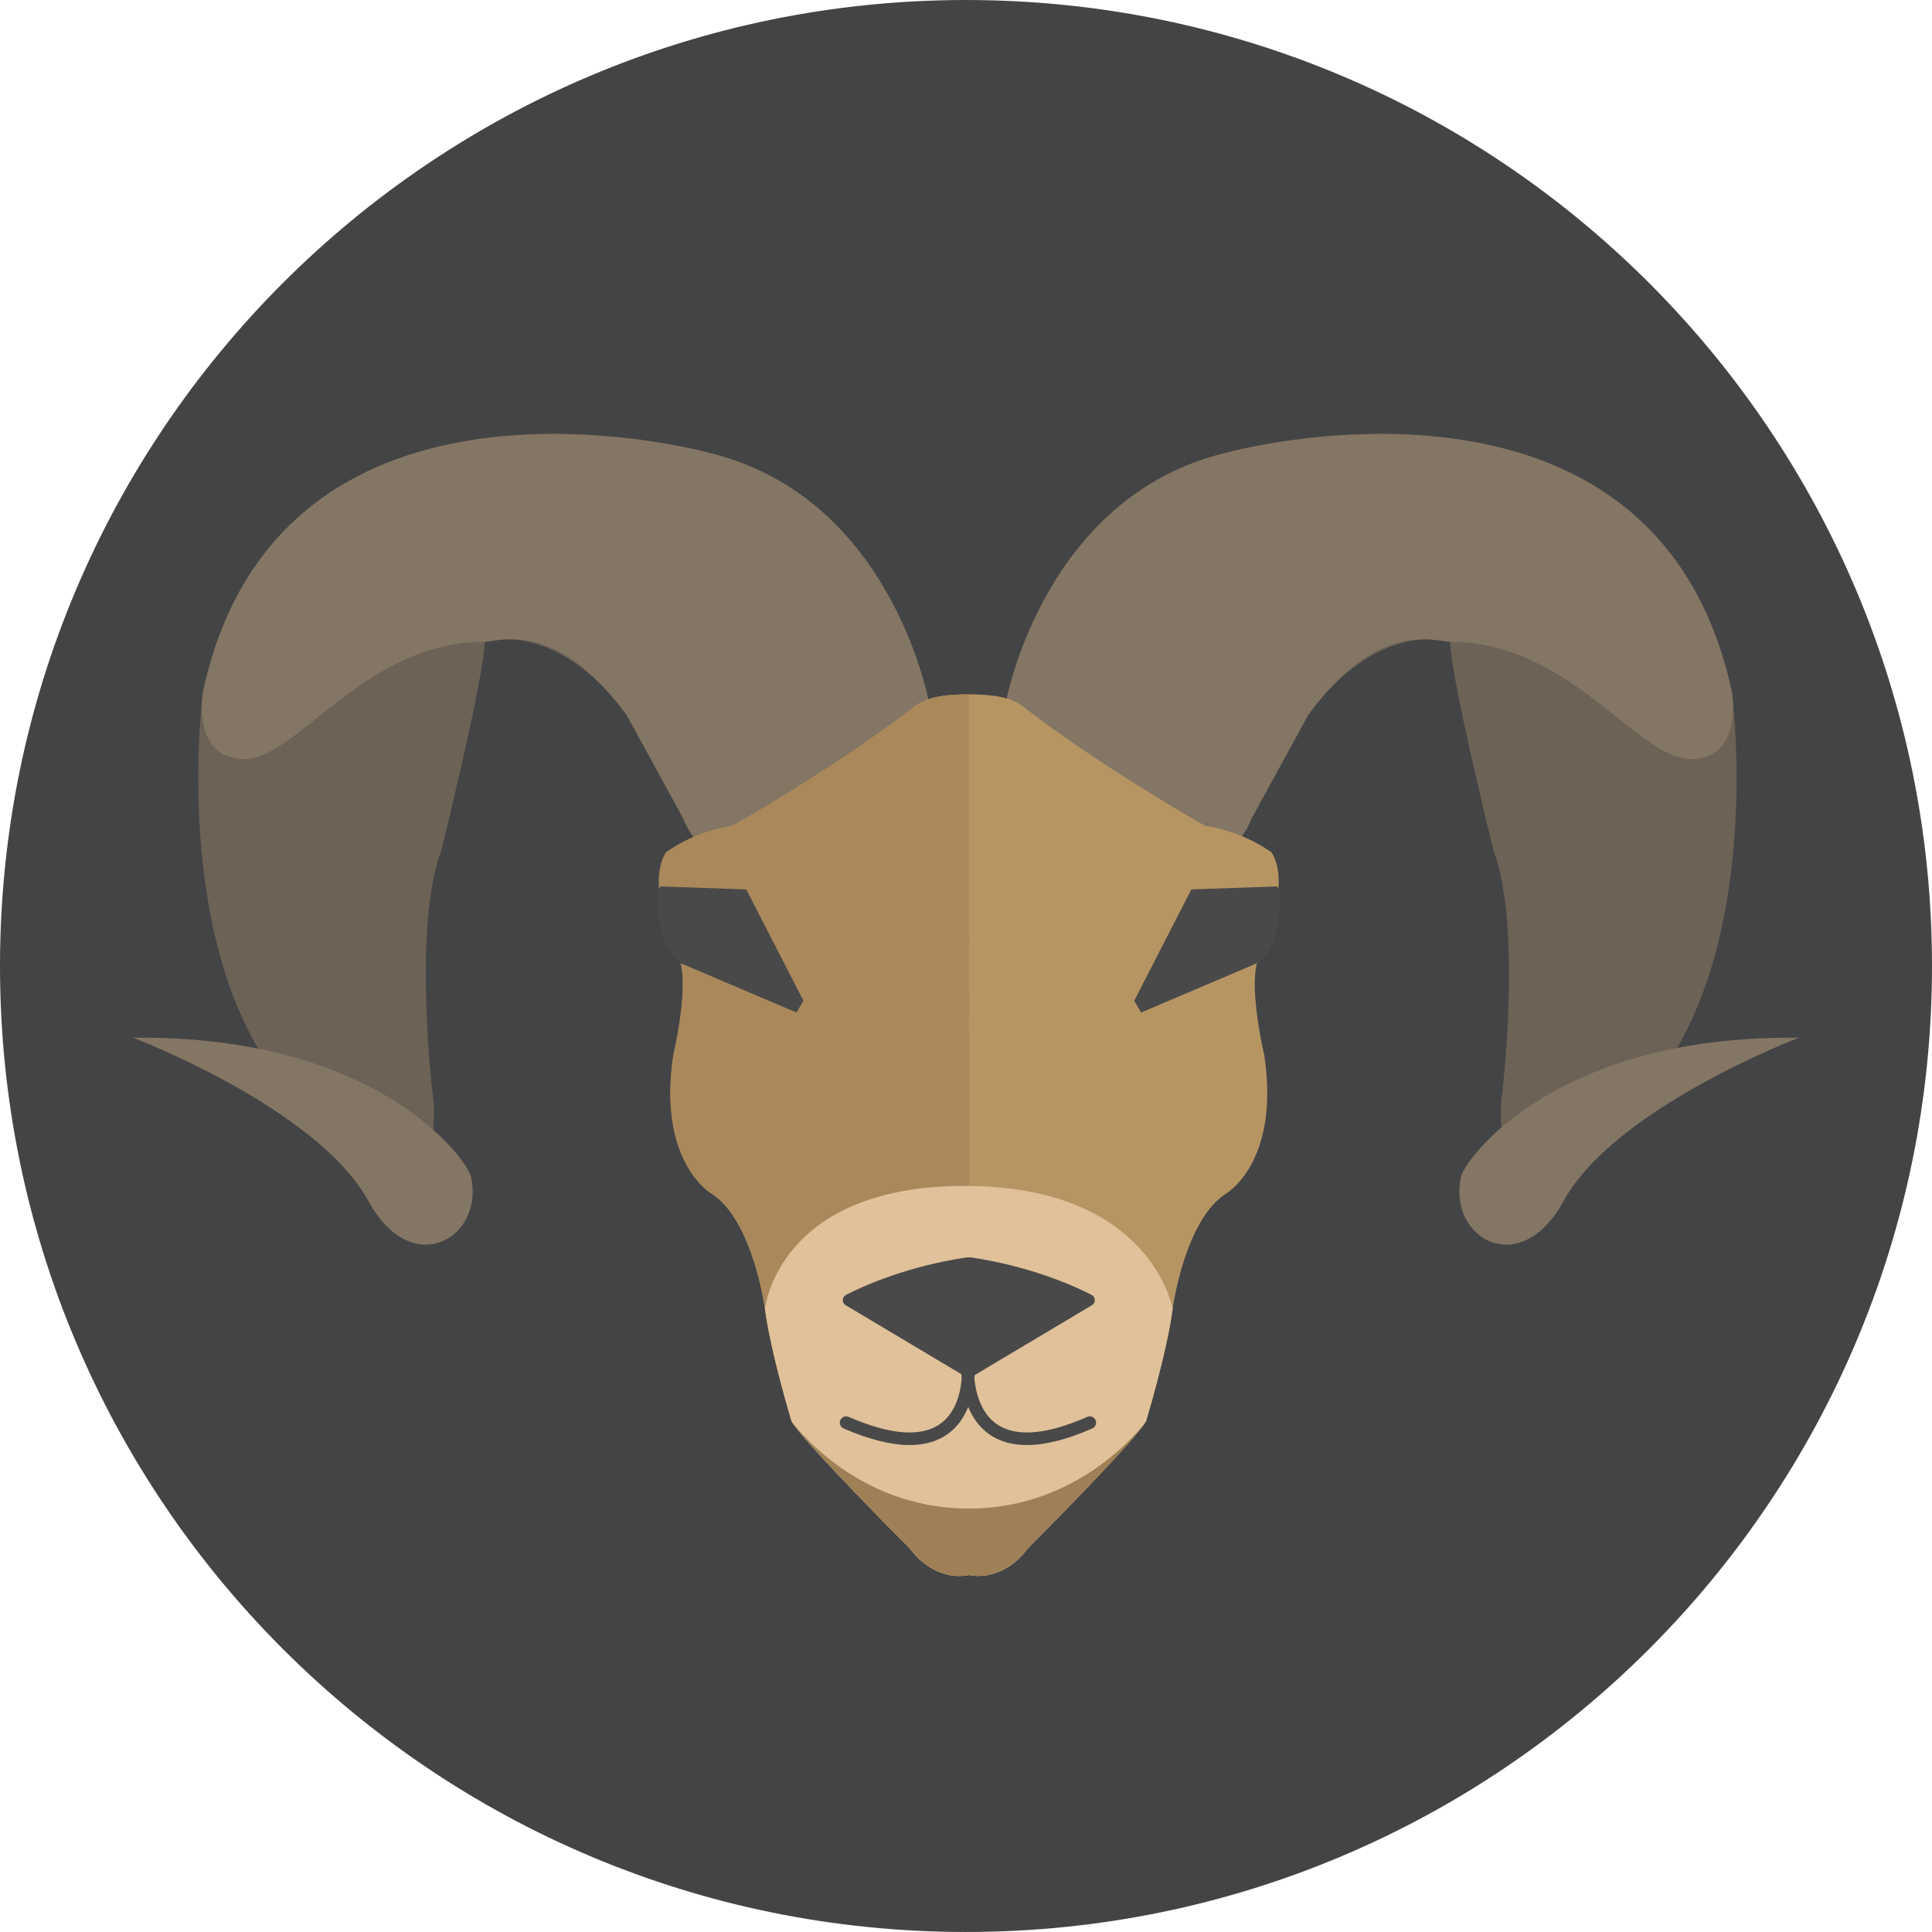
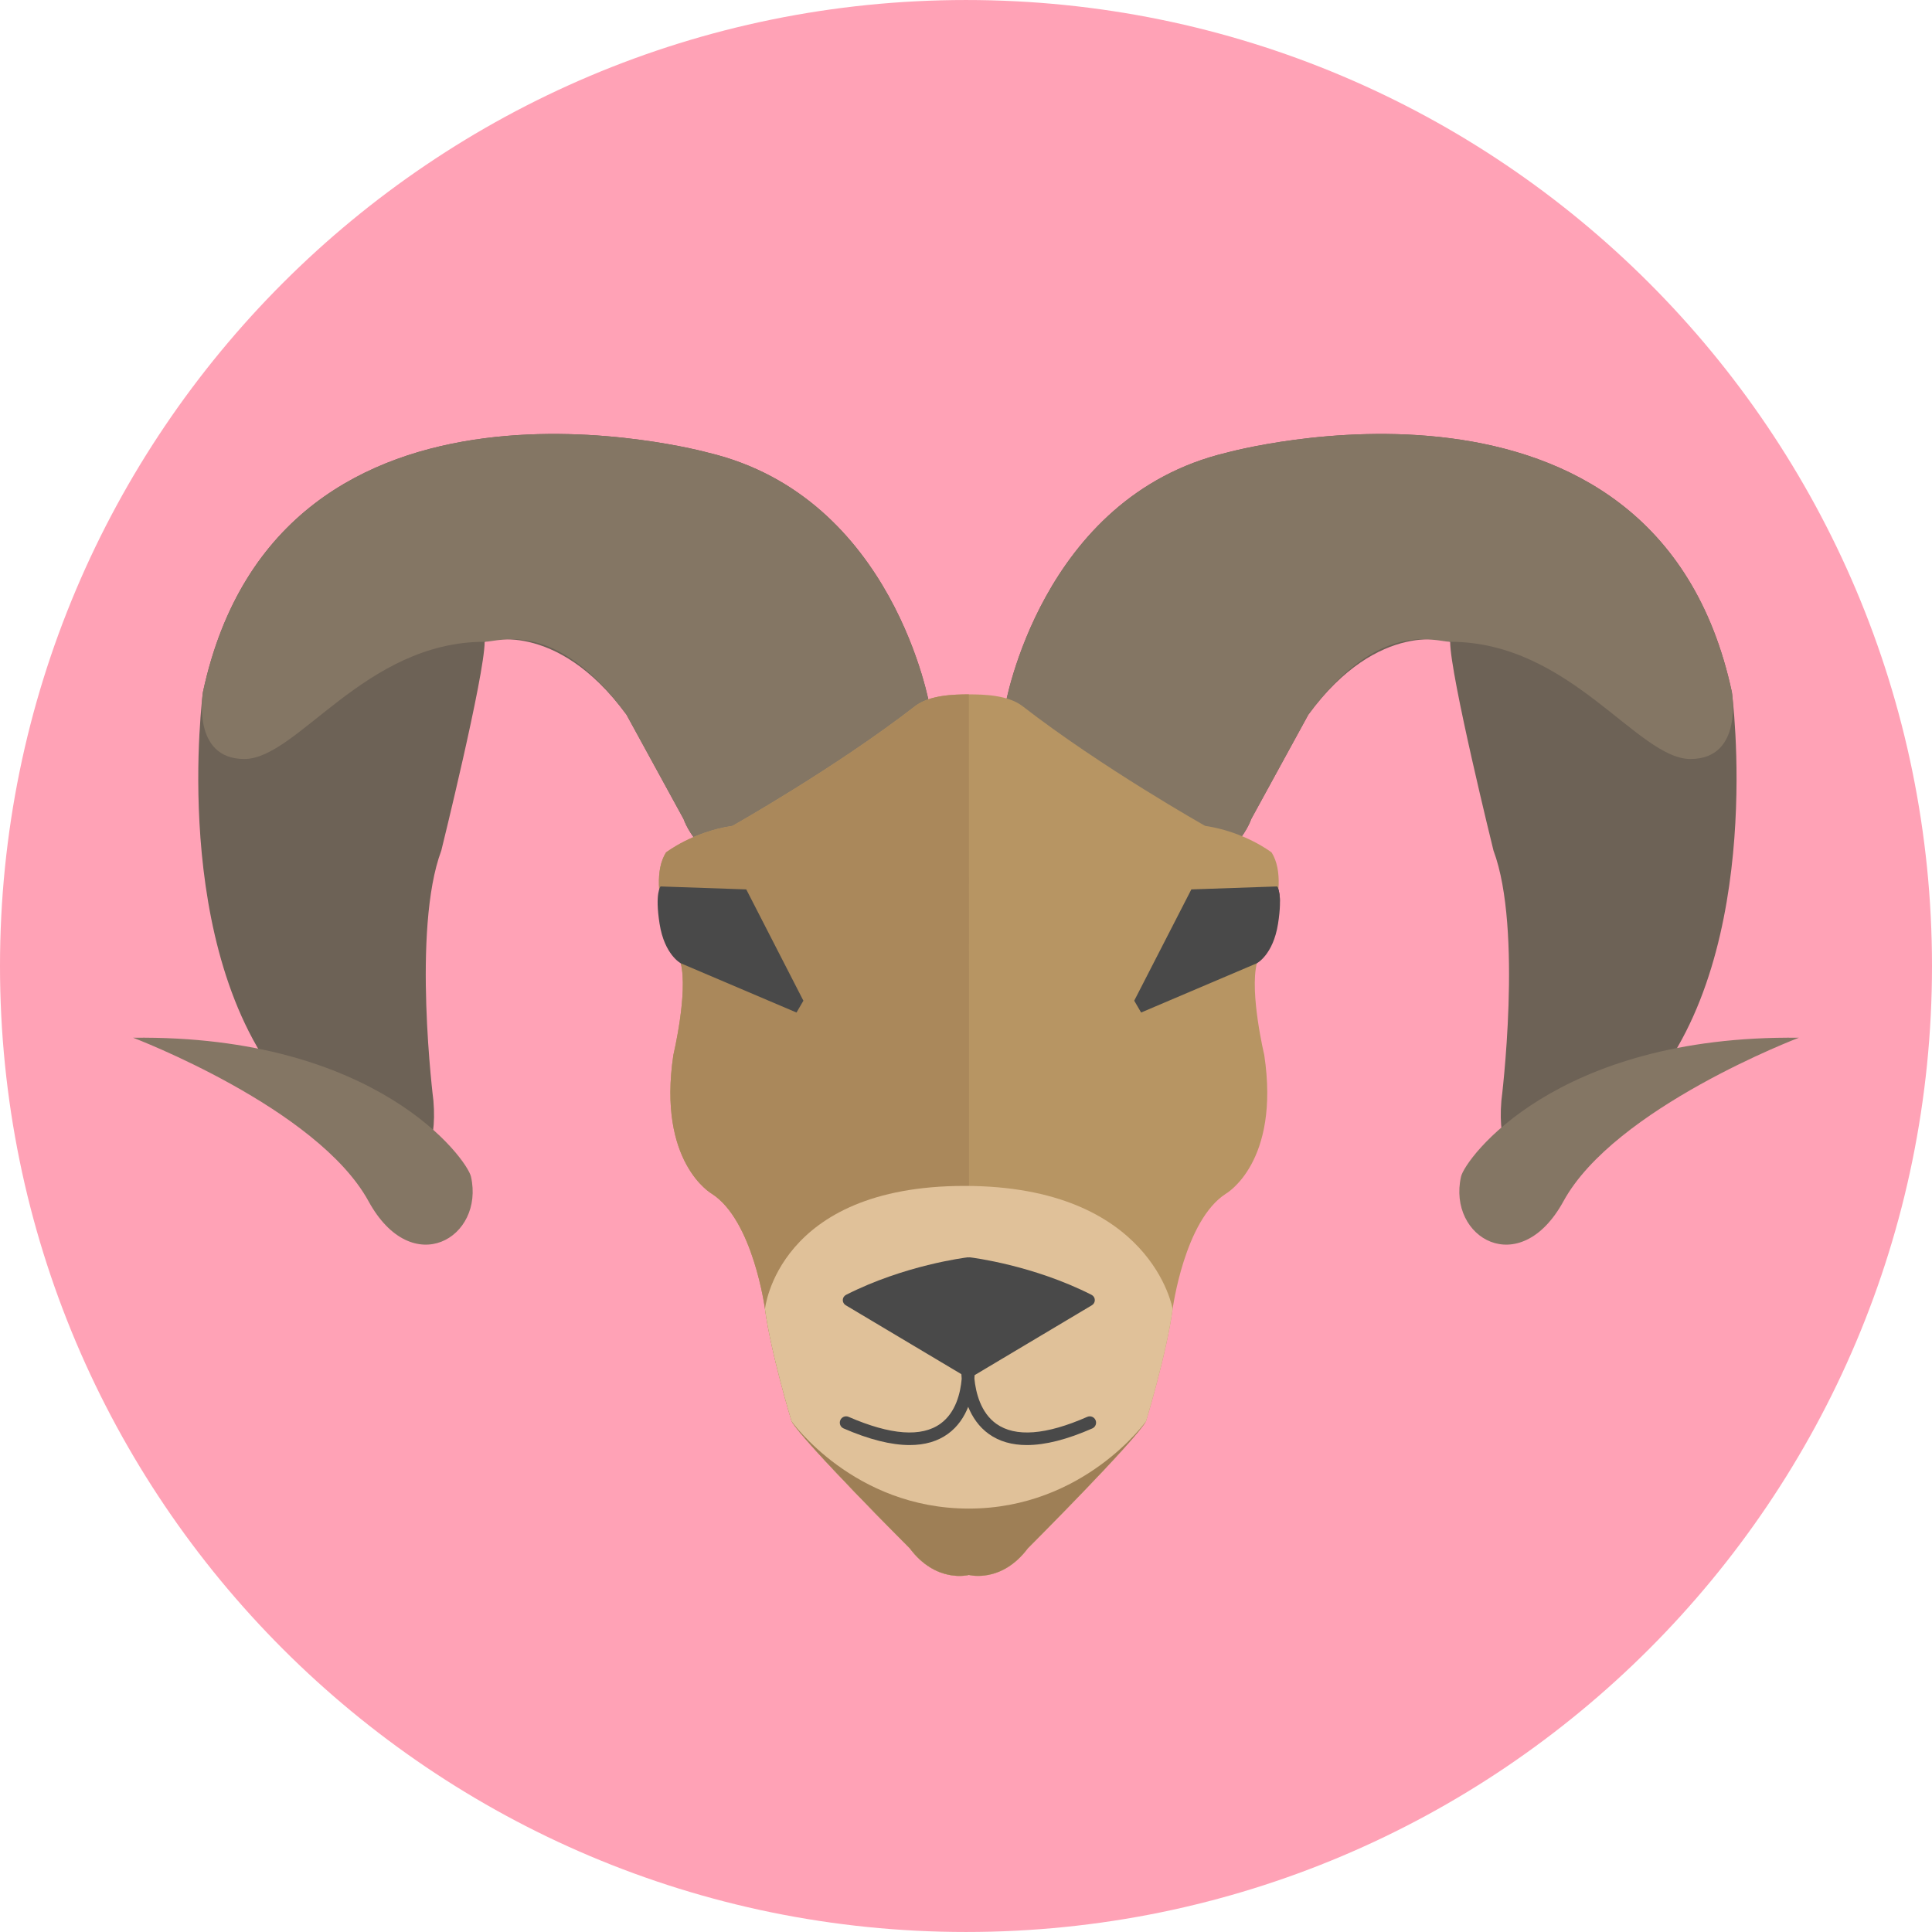
<svg xmlns="http://www.w3.org/2000/svg" height="800px" width="800px" version="1.1" id="Layer_1" viewBox="0 0 496.159 496.159" xml:space="preserve" fill="#000000">
  <g id="SVGRepo_bgCarrier" stroke-width="0" />
  <g id="SVGRepo_tracerCarrier" stroke-linecap="round" stroke-linejoin="round" />
  <g id="SVGRepo_iconCarrier">
-     <path style="fill:#434445;" d="M248.083,0.003C111.071,0.003,0,111.063,0,248.085c0,137.001,111.07,248.07,248.083,248.07 c137.006,0,248.076-111.069,248.076-248.07C496.159,111.062,385.089,0.003,248.083,0.003z" />
+     <path style="fill:#ffa2b6;" d="M248.083,0.003C111.071,0.003,0,111.063,0,248.085c0,137.001,111.07,248.07,248.083,248.07 c137.006,0,248.076-111.069,248.076-248.07C496.159,111.062,385.089,0.003,248.083,0.003z" />
    <path style="fill:#6D6256;" d="M444.762,177.718C425.032,85.898,315,116.252,315,116.252c-47.807,11.383-56.913,65.26-56.913,65.26 c1.518,16.188,38.954,37.942,38.954,37.942c18.719,7.588,24.282-9.106,24.282-9.106l14.67-26.812 c18.213-24.789,36.425-18.718,36.425-18.718c0,8.6,11.129,53.625,11.129,53.625c7.588,20.236,2.023,64.249,2.023,64.249 c-2.024,24.283,16.188,22.259,16.188,22.259c7.588-6.071,16.903-19.489,20.235-23.777c0.425-0.546,0.917-1.035,1.364-1.563 C453.604,243.799,444.762,177.718,444.762,177.718z" />
    <g>
      <path style="fill:#847664;" d="M375.21,302.167c-3.541,15.682,15.095,26.805,26.307,6.323 c13.153-24.029,60.453-41.988,60.453-41.988C399.24,265.743,376.215,297.718,375.21,302.167z" />
      <path style="fill:#847664;" d="M444.762,177.718C425.032,85.898,315,116.252,315,116.252c-47.807,11.383-56.913,65.26-56.913,65.26 c1.518,16.188,38.954,37.942,38.954,37.942c18.719,7.588,24.282-9.106,24.282-9.106l14.67-26.812 c18.213-24.789,32.631-18.718,36.425-18.718c30.858,0,48.059,30.101,61.718,30.101 C447.796,194.918,444.762,177.718,444.762,177.718z" />
    </g>
    <path style="fill:#6D6256;" d="M181.881,116.252c0,0-110.031-30.354-129.761,61.466c0,0-8.844,66.081,21.402,101.893 c0.445,0.527,0.938,1.016,1.362,1.563c8.355,10.772,12.647,17.706,20.235,23.777c0,0,18.213,2.024,16.19-22.259 c0,0-5.566-44.012,2.022-64.249c0,0,11.131-45.024,11.131-53.625c0,0,18.212-6.07,36.424,18.718l14.67,26.812 c0,0,5.565,16.694,24.284,9.106c0,0,37.436-21.754,38.954-37.942C238.793,181.512,229.687,127.635,181.881,116.252z" />
    <g>
      <path style="fill:#847664;" d="M120.95,302.167c-1.005-4.449-24.03-36.424-86.76-35.665c0,0,47.3,17.959,60.453,41.988 C105.855,328.973,124.491,317.85,120.95,302.167z" />
      <path style="fill:#847664;" d="M181.881,116.252c0,0-110.031-30.354-129.761,61.466c0,0-3.036,17.2,10.624,17.2 c13.659,0,30.859-30.101,61.719-30.101c3.793,0,18.212-6.07,36.424,18.718l14.67,26.812c0,0,5.565,16.694,24.284,9.106 c0,0,37.436-21.754,38.954-37.942C238.793,181.512,229.687,127.635,181.881,116.252z" />
    </g>
    <path style="fill:#B79563;" d="M322.772,247.38c0,0,9.486-19.35,3.794-28.457c0,0-6.83-5.312-17.074-6.83 c0,0-26.488-14.923-46.881-30.733c-3.725-2.889-10.014-3.034-13.795-3.035h-0.031c-3.782,0.001-10.071,0.146-13.796,3.035 c-20.393,15.81-46.881,30.733-46.881,30.733c-10.244,1.518-17.074,6.83-17.074,6.83c-5.691,9.106,3.795,28.457,3.795,28.457 c1.896,7.588-1.897,23.524-1.897,23.524c-4.173,27.698,9.865,35.666,9.865,35.666c10.624,6.83,13.658,29.595,13.658,29.595 c1.518,11.382,6.83,28.835,6.83,28.835c3.035,5.312,30.354,32.63,30.354,32.63c6.762,9.016,14.999,6.877,15.161,6.833 c0.164,0.044,8.401,2.182,15.162-6.833c0,0,27.319-27.318,30.354-32.63c0,0,5.313-17.453,6.831-28.835 c0,0,3.034-22.765,13.658-29.595c0,0,14.039-7.968,9.865-35.666C324.669,270.904,320.875,254.968,322.772,247.38z" />
    <path style="fill:#AA885B;" d="M248.816,178.326h-0.031c-3.782,0.001-10.071,0.146-13.796,3.035 c-20.393,15.81-46.881,30.733-46.881,30.733c-10.244,1.518-17.074,6.83-17.074,6.83c-5.691,9.106,3.795,28.457,3.795,28.457 c1.896,7.588-1.897,23.524-1.897,23.524c-4.173,27.698,9.865,35.666,9.865,35.666c10.624,6.83,13.658,29.595,13.658,29.595 c1.518,11.382,6.83,28.835,6.83,28.835c3.035,5.312,30.354,32.63,30.354,32.63c6.762,9.016,14.999,6.877,15.161,6.833 C248.964,404.507,248.785,178.326,248.816,178.326z" />
    <path style="fill:#E0C199;" d="M247.709,304.556c-48.099,0-51.254,31.608-51.254,31.608c1.518,11.382,6.83,28.835,6.83,28.835 c3.035,5.312,30.354,32.63,30.354,32.63c6.762,9.016,14.999,6.877,15.161,6.833c0.164,0.044,8.401,2.182,15.162-6.833 c0,0,27.319-27.318,30.354-32.63c0,0,5.313-17.453,6.831-28.835C301.145,336.164,295.808,304.556,247.709,304.556z" />
    <path style="fill:#9E7F56;" d="M248.785,387.421c-29.595,0-45.5-22.422-45.5-22.422c3.035,5.312,30.354,32.63,30.354,32.63 c6.762,9.016,14.999,6.877,15.161,6.833c0.164,0.044,8.401,2.182,15.162-6.833c0,0,27.319-27.318,30.354-32.63 C294.315,364.999,278.38,387.421,248.785,387.421z" />
    <g>
      <path style="fill:#494949;" d="M191.65,228.409l-22.006-0.759c0,0-1.518,1.645-0.253,9.612c1.265,7.968,5.439,10.118,5.439,10.118 l29.72,12.648l1.771-3.036L191.65,228.409z" />
      <path style="fill:#494949;" d="M327.957,227.65l-22.006,0.759l-14.671,28.583l1.771,3.036l29.72-12.648 c0,0,4.173-2.149,5.438-10.118C329.476,229.294,327.957,227.65,327.957,227.65z" />
      <path style="fill:#494949;" d="M280.332,332.534c-14.991-7.623-30.614-9.561-31.272-9.639c-0.088-0.012-0.172,0.019-0.261,0.023 c-0.087-0.004-0.171-0.035-0.26-0.023c-0.657,0.078-16.281,2.016-31.271,9.639c-0.493,0.251-0.811,0.75-0.83,1.302 c-0.018,0.553,0.266,1.072,0.74,1.355l30.764,18.339c0.24,0.143,0.508,0.214,0.777,0.214c0.027,0,0.054-0.009,0.08-0.01 c0.027,0.001,0.054,0.01,0.082,0.01c0.268,0,0.537-0.071,0.777-0.214l30.764-18.339c0.474-0.283,0.758-0.802,0.74-1.355 C281.143,333.284,280.826,332.785,280.332,332.534z" />
      <path style="fill:#494949;" d="M327.957,227.65l-0.042,0.002c0.407,1.254,0.674,2.605,0.796,4.014 C328.696,228.462,327.957,227.65,327.957,227.65z" />
      <path style="fill:#494949;" d="M281.348,364.701c-0.36-0.82-1.317-1.191-2.136-0.832c-10.592,4.661-18.443,5.263-23.34,1.787 c-4.046-2.872-5.281-8.063-5.635-11.596c0.168-2.229,0.031-3.815,0.014-3.993c-0.08-0.831-0.775-1.449-1.587-1.46 c-0.004,0-0.009-0.002-0.014-0.002c-0.891-0.081-1.674,0.592-1.747,1.485c-0.015,0.178-0.131,1.778,0.069,4.022 c-0.304,3.5-1.461,8.609-5.427,11.489c-4.874,3.537-12.816,2.954-23.607-1.735c-0.821-0.359-1.776,0.019-2.132,0.841 c-0.358,0.821,0.019,1.776,0.84,2.132c6.543,2.844,12.212,4.267,16.967,4.267c3.904,0,7.191-0.959,9.837-2.88 c2.56-1.858,4.174-4.37,5.193-6.931c1.057,2.591,2.719,5.132,5.337,6.995c2.639,1.878,5.888,2.817,9.726,2.817 c4.726,0,10.344-1.424,16.812-4.27C281.336,366.477,281.709,365.52,281.348,364.701z" />
    </g>
  </g>
</svg>
